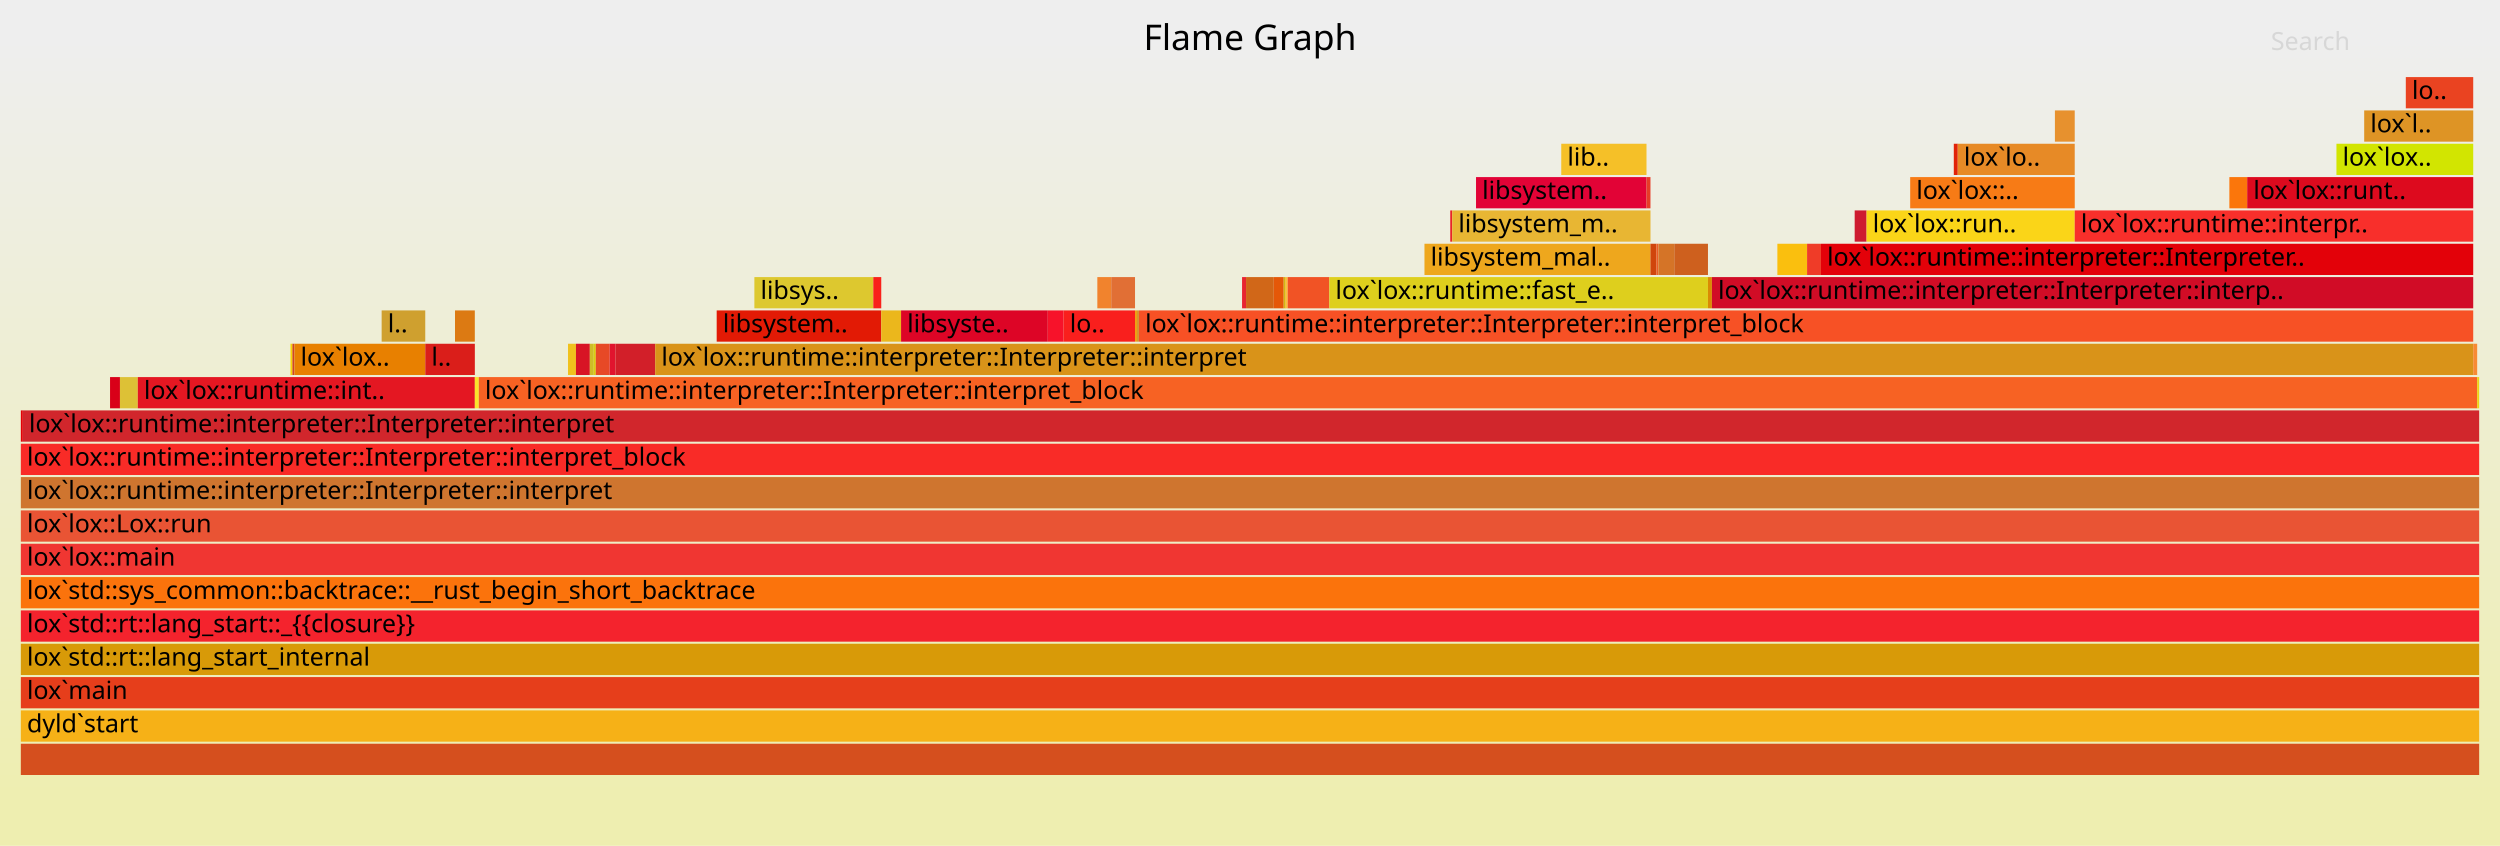
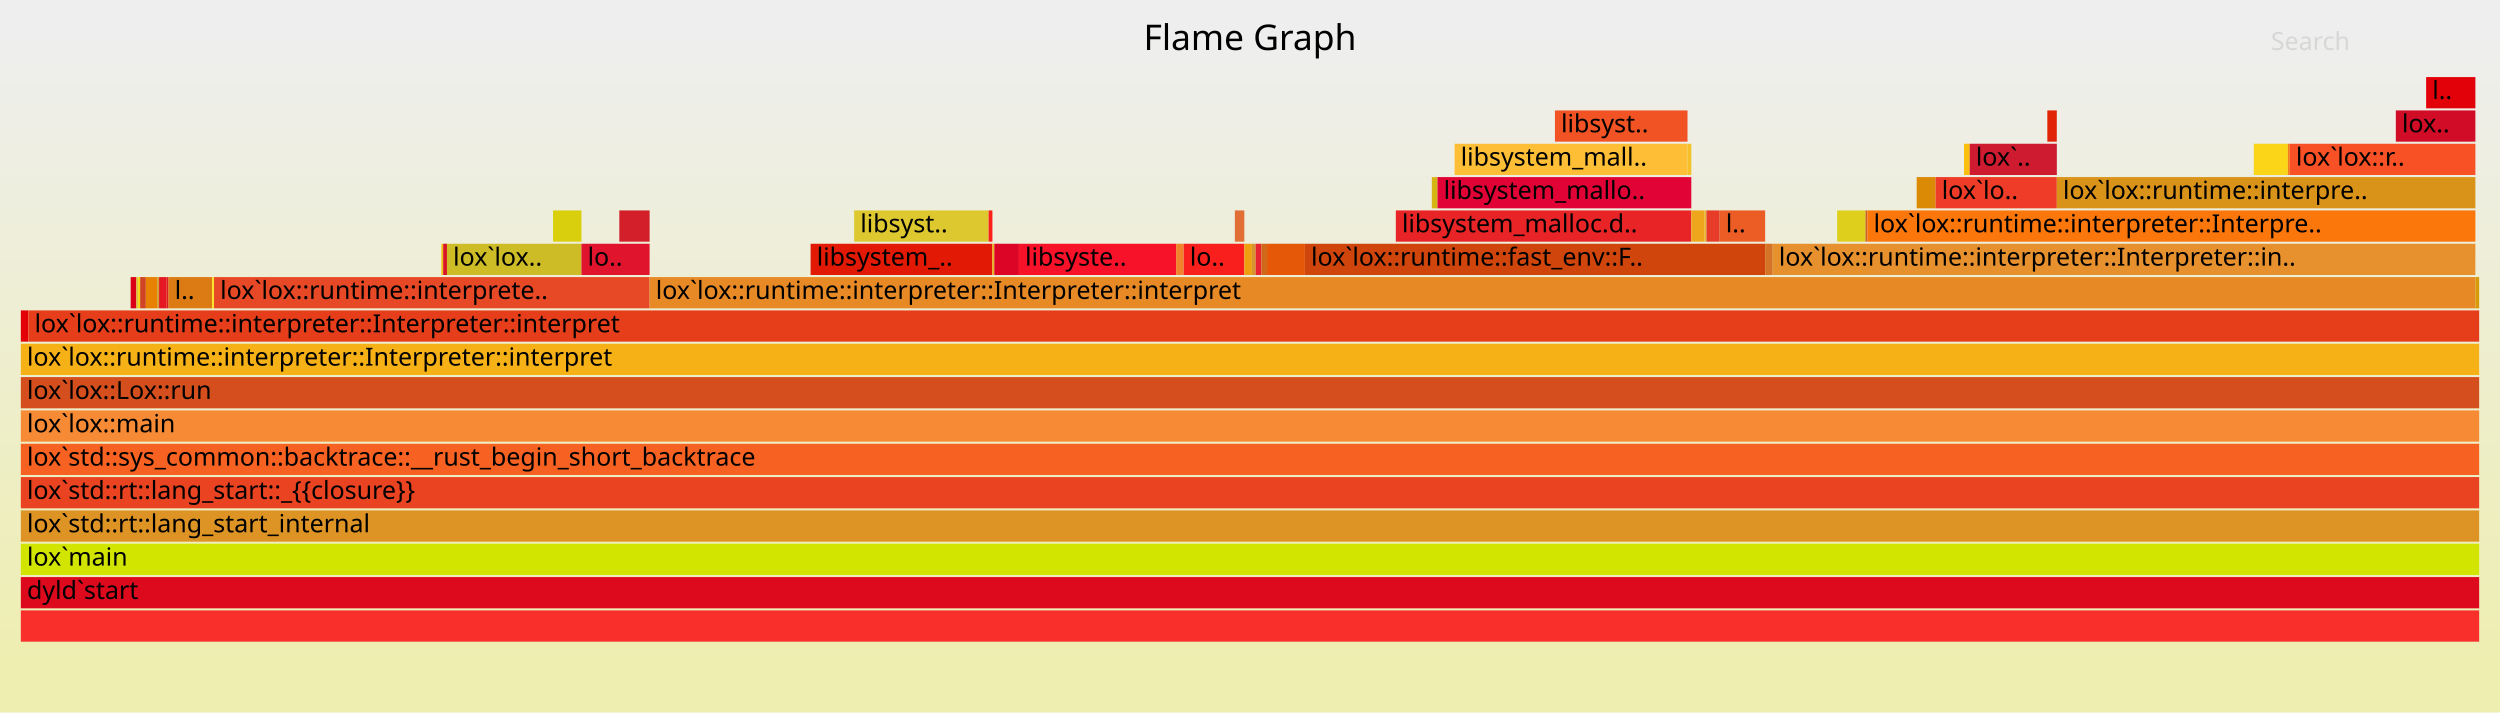
- <svg xmlns="http://www.w3.org/2000/svg" xmlns:ns1="http://github.com/jonhoo/inferno" version="1.1" width="1200" height="406" viewBox="0 0 1200 406">
+ <svg xmlns="http://www.w3.org/2000/svg" xmlns:ns1="http://github.com/jonhoo/inferno" version="1.1" width="1200" height="342" viewBox="0 0 1200 342">
  <defs>
    <linearGradient id="background" y1="0" y2="1" x1="0" x2="0">
      <stop stop-color="#eeeeee" offset="5%" />
      <stop stop-color="#eeeeb0" offset="95%" />
    </linearGradient>
  </defs>
  <style type="text/css">
text { font-family:"Verdana"; font-size:12px; fill:rgb(0,0,0); }
#title { text-anchor:middle; font-size:17px; }
#search { opacity:0.1; cursor:pointer; }
#search:hover, #search.show { opacity:1; }
#subtitle { text-anchor:middle; font-color:rgb(160,160,160); }
#unzoom { cursor:pointer; }
#frames &gt; *:hover { stroke:black; stroke-width:0.5; cursor:pointer; }
.hide { display:none; }
.parent { opacity:0.5; }
</style>
-   <rect x="0" y="0" width="100%" height="406" fill="url(#background)" />
+   <rect x="0" y="0" width="100%" height="342" fill="url(#background)" />
  <text id="title" x="50%" y="24.00">Flame Graph</text>
-   <text id="details" x="10" y="389.00"> </text>
+   <text id="details" x="10" y="325.00"> </text>
  <text id="unzoom" class="hide" x="10" y="24.00">Reset Zoom</text>
  <text id="search" x="1090" y="24.00">Search</text>
-   <text id="matched" x="1090" y="389.00"> </text>
-   <svg id="frames" x="10" width="1180" total_samples="1240">
-     <g>
-       <rect x="0%" y="197" width="0.081%" height="15" fill="rgb(227,0,7)" ns1:x="0" ns1:w="1" />
-       <text x="0.25%" y="207.50" />
-     </g>
-     <g>
-       <rect x="3.629%" y="181" width="0.403%" height="15" fill="rgb(217,0,24)" ns1:x="45" ns1:w="5" />
-       <text x="3.879%" y="191.50" />
-     </g>
-     <g>
-       <rect x="4.032%" y="181" width="0.726%" height="15" fill="rgb(221,193,54)" ns1:x="50" ns1:w="9" />
-       <text x="4.282%" y="191.50" />
-     </g>
-     <g>
-       <rect x="10.968%" y="165" width="0.081%" height="15" fill="rgb(248,212,6)" ns1:x="136" ns1:w="1" />
-       <text x="11.218%" y="175.50" />
-     </g>
-     <g>
-       <rect x="11.048%" y="165" width="0.081%" height="15" fill="rgb(208,68,35)" ns1:x="137" ns1:w="1" />
-       <text x="11.298%" y="175.50" />
-     </g>
-     <g>
-       <rect x="11.129%" y="165" width="5.323%" height="15" fill="rgb(232,128,0)" ns1:x="138" ns1:w="66" />
-       <text x="11.379%" y="175.50">lox`lox..</text>
-     </g>
-     <g>
-       <rect x="14.677%" y="149" width="1.774%" height="15" fill="rgb(207,160,47)" ns1:x="182" ns1:w="22" />
-       <text x="14.927%" y="159.50">l..</text>
-     </g>
-     <g>
-       <rect x="4.758%" y="181" width="13.71%" height="15" fill="rgb(228,23,34)" ns1:x="59" ns1:w="170" />
-       <text x="5.008%" y="191.50">lox`lox::runtime::int..</text>
-     </g>
-     <g>
-       <rect x="16.452%" y="165" width="2.016%" height="15" fill="rgb(218,30,26)" ns1:x="204" ns1:w="25" />
-       <text x="16.702%" y="175.50">l..</text>
-     </g>
-     <g>
-       <rect x="17.661%" y="149" width="0.806%" height="15" fill="rgb(220,122,19)" ns1:x="219" ns1:w="10" />
-       <text x="17.911%" y="159.50" />
-     </g>
-     <g>
-       <rect x="18.468%" y="181" width="0.161%" height="15" fill="rgb(250,228,42)" ns1:x="229" ns1:w="2" />
-       <text x="18.718%" y="191.50" />
-     </g>
-     <g>
-       <rect x="22.258%" y="165" width="0.323%" height="15" fill="rgb(240,193,28)" ns1:x="276" ns1:w="4" />
-       <text x="22.508%" y="175.50" />
-     </g>
-     <g>
-       <rect x="22.581%" y="165" width="0.565%" height="15" fill="rgb(216,20,37)" ns1:x="280" ns1:w="7" />
-       <text x="22.831%" y="175.50" />
-     </g>
-     <g>
-       <rect x="23.145%" y="165" width="0.161%" height="15" fill="rgb(206,188,39)" ns1:x="287" ns1:w="2" />
-       <text x="23.395%" y="175.50" />
-     </g>
-     <g>
-       <rect x="23.306%" y="165" width="0.081%" height="15" fill="rgb(217,207,13)" ns1:x="289" ns1:w="1" />
-       <text x="23.556%" y="175.50" />
-     </g>
-     <g>
-       <rect x="23.387%" y="165" width="0.565%" height="15" fill="rgb(231,73,38)" ns1:x="290" ns1:w="7" />
-       <text x="23.637%" y="175.50" />
-     </g>
-     <g>
-       <rect x="23.952%" y="165" width="0.242%" height="15" fill="rgb(225,20,46)" ns1:x="297" ns1:w="3" />
-       <text x="24.202%" y="175.50" />
-     </g>
-     <g>
-       <rect x="24.194%" y="165" width="1.613%" height="15" fill="rgb(210,31,41)" ns1:x="300" ns1:w="20" />
-       <text x="24.444%" y="175.50" />
-     </g>
-     <g>
-       <rect x="29.839%" y="133" width="4.839%" height="15" fill="rgb(221,200,47)" ns1:x="370" ns1:w="60" />
-       <text x="30.089%" y="143.50">libsys..</text>
-     </g>
-     <g>
-       <rect x="28.306%" y="149" width="6.694%" height="15" fill="rgb(226,26,5)" ns1:x="351" ns1:w="83" />
-       <text x="28.556%" y="159.50">libsystem..</text>
-     </g>
-     <g>
-       <rect x="34.677%" y="133" width="0.323%" height="15" fill="rgb(249,33,26)" ns1:x="430" ns1:w="4" />
-       <text x="34.927%" y="143.50" />
-     </g>
-     <g>
-       <rect x="35%" y="149" width="0.806%" height="15" fill="rgb(235,183,28)" ns1:x="434" ns1:w="10" />
-       <text x="35.25%" y="159.50" />
-     </g>
-     <g>
-       <rect x="35.806%" y="149" width="5.968%" height="15" fill="rgb(221,5,38)" ns1:x="444" ns1:w="74" />
-       <text x="36.056%" y="159.50">libsyste..</text>
-     </g>
-     <g>
-       <rect x="41.774%" y="149" width="0.645%" height="15" fill="rgb(247,18,42)" ns1:x="518" ns1:w="8" />
-       <text x="42.024%" y="159.50" />
-     </g>
-     <g>
-       <rect x="43.79%" y="133" width="0.565%" height="15" fill="rgb(241,131,45)" ns1:x="543" ns1:w="7" />
-       <text x="44.04%" y="143.50" />
-     </g>
-     <g>
-       <rect x="42.419%" y="149" width="2.903%" height="15" fill="rgb(249,31,29)" ns1:x="526" ns1:w="36" />
-       <text x="42.669%" y="159.50">lo..</text>
-     </g>
-     <g>
-       <rect x="44.355%" y="133" width="0.968%" height="15" fill="rgb(225,111,53)" ns1:x="550" ns1:w="12" />
-       <text x="44.605%" y="143.50" />
-     </g>
-     <g>
-       <rect x="45.323%" y="149" width="0.081%" height="15" fill="rgb(238,160,17)" ns1:x="562" ns1:w="1" />
-       <text x="45.573%" y="159.50" />
-     </g>
-     <g>
-       <rect x="45.403%" y="149" width="0.081%" height="15" fill="rgb(214,148,48)" ns1:x="563" ns1:w="1" />
-       <text x="45.653%" y="159.50" />
-     </g>
-     <g>
-       <rect x="49.677%" y="133" width="0.161%" height="15" fill="rgb(232,36,49)" ns1:x="616" ns1:w="2" />
-       <text x="49.927%" y="143.50" />
-     </g>
-     <g>
-       <rect x="49.839%" y="133" width="1.129%" height="15" fill="rgb(209,103,24)" ns1:x="618" ns1:w="14" />
-       <text x="50.089%" y="143.50" />
-     </g>
-     <g>
-       <rect x="50.968%" y="133" width="0.403%" height="15" fill="rgb(229,88,8)" ns1:x="632" ns1:w="5" />
-       <text x="51.218%" y="143.50" />
-     </g>
-     <g>
-       <rect x="51.371%" y="133" width="0.081%" height="15" fill="rgb(213,181,19)" ns1:x="637" ns1:w="1" />
-       <text x="51.621%" y="143.50" />
-     </g>
-     <g>
-       <rect x="51.452%" y="133" width="0.081%" height="15" fill="rgb(254,191,54)" ns1:x="638" ns1:w="1" />
-       <text x="51.702%" y="143.50" />
-     </g>
-     <g>
-       <rect x="51.532%" y="133" width="1.694%" height="15" fill="rgb(241,83,37)" ns1:x="639" ns1:w="21" />
-       <text x="51.782%" y="143.50" />
-     </g>
-     <g>
-       <rect x="58.145%" y="101" width="0.081%" height="15" fill="rgb(233,36,39)" ns1:x="721" ns1:w="1" />
-       <text x="58.395%" y="111.50" />
-     </g>
-     <g>
-       <rect x="59.194%" y="85" width="6.936%" height="15" fill="rgb(226,3,54)" ns1:x="734" ns1:w="86" />
-       <text x="59.444%" y="95.50">libsystem..</text>
-     </g>
-     <g>
-       <rect x="62.661%" y="69" width="3.468%" height="15" fill="rgb(245,192,40)" ns1:x="777" ns1:w="43" />
-       <text x="62.911%" y="79.50">lib..</text>
-     </g>
-     <g>
-       <rect x="57.097%" y="117" width="9.194%" height="15" fill="rgb(238,167,29)" ns1:x="708" ns1:w="114" />
-       <text x="57.347%" y="127.50">libsystem_mal..</text>
-     </g>
-     <g>
-       <rect x="58.226%" y="101" width="8.065%" height="15" fill="rgb(232,182,51)" ns1:x="722" ns1:w="100" />
-       <text x="58.476%" y="111.50">libsystem_m..</text>
-     </g>
-     <g>
-       <rect x="66.129%" y="85" width="0.161%" height="15" fill="rgb(231,60,39)" ns1:x="820" ns1:w="2" />
-       <text x="66.379%" y="95.50" />
-     </g>
-     <g>
-       <rect x="66.29%" y="117" width="0.242%" height="15" fill="rgb(208,69,12)" ns1:x="822" ns1:w="3" />
-       <text x="66.54%" y="127.50" />
-     </g>
-     <g>
-       <rect x="66.532%" y="117" width="0.081%" height="15" fill="rgb(235,93,37)" ns1:x="825" ns1:w="1" />
-       <text x="66.782%" y="127.50" />
-     </g>
-     <g>
-       <rect x="66.613%" y="117" width="0.645%" height="15" fill="rgb(213,116,39)" ns1:x="826" ns1:w="8" />
-       <text x="66.863%" y="127.50" />
-     </g>
-     <g>
-       <rect x="53.226%" y="133" width="15.403%" height="15" fill="rgb(222,207,29)" ns1:x="660" ns1:w="191" />
-       <text x="53.476%" y="143.50">lox`lox::runtime::fast_e..</text>
-     </g>
-     <g>
-       <rect x="67.258%" y="117" width="1.371%" height="15" fill="rgb(206,96,30)" ns1:x="834" ns1:w="17" />
-       <text x="67.508%" y="127.50" />
-     </g>
-     <g>
-       <rect x="68.629%" y="133" width="0.161%" height="15" fill="rgb(218,138,4)" ns1:x="851" ns1:w="2" />
-       <text x="68.879%" y="143.50" />
-     </g>
-     <g>
-       <rect x="71.452%" y="117" width="1.21%" height="15" fill="rgb(250,191,14)" ns1:x="886" ns1:w="15" />
-       <text x="71.702%" y="127.50" />
-     </g>
-     <g>
-       <rect x="72.661%" y="117" width="0.565%" height="15" fill="rgb(239,60,40)" ns1:x="901" ns1:w="7" />
-       <text x="72.911%" y="127.50" />
-     </g>
-     <g>
-       <rect x="74.597%" y="101" width="0.484%" height="15" fill="rgb(206,27,48)" ns1:x="925" ns1:w="6" />
-       <text x="74.847%" y="111.50" />
-     </g>
-     <g>
-       <rect x="78.629%" y="69" width="0.161%" height="15" fill="rgb(225,35,8)" ns1:x="975" ns1:w="2" />
-       <text x="78.879%" y="79.50" />
-     </g>
-     <g>
-       <rect x="75.081%" y="101" width="8.468%" height="15" fill="rgb(250,213,24)" ns1:x="931" ns1:w="105" />
-       <text x="75.331%" y="111.50">lox`lox::run..</text>
-     </g>
-     <g>
-       <rect x="76.855%" y="85" width="6.694%" height="15" fill="rgb(247,123,22)" ns1:x="953" ns1:w="83" />
-       <text x="77.105%" y="95.50">lox`lox::..</text>
-     </g>
-     <g>
-       <rect x="78.79%" y="69" width="4.758%" height="15" fill="rgb(231,138,38)" ns1:x="977" ns1:w="59" />
-       <text x="79.04%" y="79.50">lox`lo..</text>
-     </g>
-     <g>
-       <rect x="82.742%" y="53" width="0.806%" height="15" fill="rgb(231,145,46)" ns1:x="1026" ns1:w="10" />
-       <text x="82.992%" y="63.50" />
-     </g>
-     <g>
-       <rect x="89.839%" y="85" width="0.726%" height="15" fill="rgb(251,118,11)" ns1:x="1114" ns1:w="9" />
-       <text x="90.089%" y="95.50" />
-     </g>
-     <g>
-       <rect x="25.806%" y="165" width="73.952%" height="15" fill="rgb(217,147,25)" ns1:x="320" ns1:w="917" />
-       <text x="26.056%" y="175.50">lox`lox::runtime::interpreter::Interpreter::interpret</text>
-     </g>
-     <g>
-       <rect x="45.484%" y="149" width="54.274%" height="15" fill="rgb(247,81,37)" ns1:x="564" ns1:w="673" />
-       <text x="45.734%" y="159.50">lox`lox::runtime::interpreter::Interpreter::interpret_block</text>
-     </g>
-     <g>
-       <rect x="68.79%" y="133" width="30.968%" height="15" fill="rgb(209,12,38)" ns1:x="853" ns1:w="384" />
-       <text x="69.04%" y="143.50">lox`lox::runtime::interpreter::Interpreter::interp..</text>
-     </g>
-     <g>
-       <rect x="73.226%" y="117" width="26.532%" height="15" fill="rgb(227,1,9)" ns1:x="908" ns1:w="329" />
-       <text x="73.476%" y="127.50">lox`lox::runtime::interpreter::Interpreter..</text>
-     </g>
-     <g>
-       <rect x="83.548%" y="101" width="16.21%" height="15" fill="rgb(248,47,43)" ns1:x="1036" ns1:w="201" />
-       <text x="83.798%" y="111.50">lox`lox::runtime::interpr..</text>
-     </g>
-     <g>
-       <rect x="90.564%" y="85" width="9.194%" height="15" fill="rgb(221,10,30)" ns1:x="1123" ns1:w="114" />
-       <text x="90.814%" y="95.50">lox`lox::runt..</text>
-     </g>
-     <g>
-       <rect x="94.194%" y="69" width="5.564%" height="15" fill="rgb(210,229,1)" ns1:x="1168" ns1:w="69" />
-       <text x="94.444%" y="79.50">lox`lox..</text>
-     </g>
-     <g>
-       <rect x="95.323%" y="53" width="4.436%" height="15" fill="rgb(222,148,37)" ns1:x="1182" ns1:w="55" />
-       <text x="95.573%" y="63.50">lox`l..</text>
-     </g>
-     <g>
-       <rect x="97.016%" y="37" width="2.742%" height="15" fill="rgb(234,67,33)" ns1:x="1203" ns1:w="34" />
-       <text x="97.266%" y="47.50">lo..</text>
-     </g>
-     <g>
-       <rect x="18.629%" y="181" width="81.29%" height="15" fill="rgb(247,98,35)" ns1:x="231" ns1:w="1008" />
-       <text x="18.879%" y="191.50">lox`lox::runtime::interpreter::Interpreter::interpret_block</text>
-     </g>
-     <g>
-       <rect x="99.758%" y="165" width="0.161%" height="15" fill="rgb(247,138,52)" ns1:x="1237" ns1:w="2" />
-       <text x="100.008%" y="175.50" />
-     </g>
-     <g>
-       <rect x="0%" y="357" width="100%" height="15" fill="rgb(213,79,30)" ns1:x="0" ns1:w="1240" />
-       <text x="0.25%" y="367.50" />
-     </g>
-     <g>
-       <rect x="0%" y="341" width="100%" height="15" fill="rgb(246,177,23)" ns1:x="0" ns1:w="1240" />
-       <text x="0.25%" y="351.50">dyld`start</text>
-     </g>
-     <g>
-       <rect x="0%" y="325" width="100%" height="15" fill="rgb(230,62,27)" ns1:x="0" ns1:w="1240" />
-       <text x="0.25%" y="335.50">lox`main</text>
-     </g>
-     <g>
-       <rect x="0%" y="309" width="100%" height="15" fill="rgb(216,154,8)" ns1:x="0" ns1:w="1240" />
-       <text x="0.25%" y="319.50">lox`std::rt::lang_start_internal</text>
-     </g>
-     <g>
-       <rect x="0%" y="293" width="100%" height="15" fill="rgb(244,35,45)" ns1:x="0" ns1:w="1240" />
-       <text x="0.25%" y="303.50">lox`std::rt::lang_start::_{{closure}}</text>
-     </g>
-     <g>
-       <rect x="0%" y="277" width="100%" height="15" fill="rgb(251,115,12)" ns1:x="0" ns1:w="1240" />
-       <text x="0.25%" y="287.50">lox`std::sys_common::backtrace::__rust_begin_short_backtrace</text>
-     </g>
-     <g>
-       <rect x="0%" y="261" width="100%" height="15" fill="rgb(240,54,50)" ns1:x="0" ns1:w="1240" />
-       <text x="0.25%" y="271.50">lox`lox::main</text>
-     </g>
-     <g>
-       <rect x="0%" y="245" width="100%" height="15" fill="rgb(233,84,52)" ns1:x="0" ns1:w="1240" />
-       <text x="0.25%" y="255.50">lox`lox::Lox::run</text>
-     </g>
-     <g>
-       <rect x="0%" y="229" width="100%" height="15" fill="rgb(207,117,47)" ns1:x="0" ns1:w="1240" />
-       <text x="0.25%" y="239.50">lox`lox::runtime::interpreter::Interpreter::interpret</text>
-     </g>
-     <g>
-       <rect x="0%" y="213" width="100%" height="15" fill="rgb(249,43,39)" ns1:x="0" ns1:w="1240" />
-       <text x="0.25%" y="223.50">lox`lox::runtime::interpreter::Interpreter::interpret_block</text>
-     </g>
-     <g>
-       <rect x="0.081%" y="197" width="99.919%" height="15" fill="rgb(209,38,44)" ns1:x="1" ns1:w="1239" />
-       <text x="0.331%" y="207.50">lox`lox::runtime::interpreter::Interpreter::interpret</text>
-     </g>
-     <g>
-       <rect x="99.919%" y="181" width="0.081%" height="15" fill="rgb(236,212,23)" ns1:x="1239" ns1:w="1" />
-       <text x="100.169%" y="191.50" />
+   <text id="matched" x="1090" y="325.00"> </text>
+   <svg id="frames" x="10" width="1180" total_samples="1298">
+     <g>
+       <rect x="0%" y="149" width="0.308%" height="15" fill="rgb(227,0,7)" ns1:x="0" ns1:w="4" />
+       <text x="0.25%" y="159.50" />
+     </g>
+     <g>
+       <rect x="4.468%" y="133" width="0.231%" height="15" fill="rgb(217,0,24)" ns1:x="58" ns1:w="3" />
+       <text x="4.718%" y="143.50" />
+     </g>
+     <g>
+       <rect x="4.699%" y="133" width="0.077%" height="15" fill="rgb(221,193,54)" ns1:x="61" ns1:w="1" />
+       <text x="4.949%" y="143.50" />
+     </g>
+     <g>
+       <rect x="4.777%" y="133" width="0.077%" height="15" fill="rgb(248,212,6)" ns1:x="62" ns1:w="1" />
+       <text x="5.027%" y="143.50" />
+     </g>
+     <g>
+       <rect x="4.854%" y="133" width="0.231%" height="15" fill="rgb(208,68,35)" ns1:x="63" ns1:w="3" />
+       <text x="5.104%" y="143.50" />
+     </g>
+     <g>
+       <rect x="5.085%" y="133" width="0.462%" height="15" fill="rgb(232,128,0)" ns1:x="66" ns1:w="6" />
+       <text x="5.335%" y="143.50" />
+     </g>
+     <g>
+       <rect x="5.547%" y="133" width="0.077%" height="15" fill="rgb(207,160,47)" ns1:x="72" ns1:w="1" />
+       <text x="5.797%" y="143.50" />
+     </g>
+     <g>
+       <rect x="5.624%" y="133" width="0.308%" height="15" fill="rgb(228,23,34)" ns1:x="73" ns1:w="4" />
+       <text x="5.874%" y="143.50" />
+     </g>
+     <g>
+       <rect x="5.932%" y="133" width="0.077%" height="15" fill="rgb(218,30,26)" ns1:x="77" ns1:w="1" />
+       <text x="6.182%" y="143.50" />
+     </g>
+     <g>
+       <rect x="6.009%" y="133" width="1.772%" height="15" fill="rgb(220,122,19)" ns1:x="78" ns1:w="23" />
+       <text x="6.259%" y="143.50">l..</text>
+     </g>
+     <g>
+       <rect x="7.781%" y="133" width="0.077%" height="15" fill="rgb(250,228,42)" ns1:x="101" ns1:w="1" />
+       <text x="8.031%" y="143.50" />
+     </g>
+     <g>
+       <rect x="17.103%" y="117" width="0.077%" height="15" fill="rgb(240,193,28)" ns1:x="222" ns1:w="1" />
+       <text x="17.353%" y="127.50" />
+     </g>
+     <g>
+       <rect x="17.18%" y="117" width="0.154%" height="15" fill="rgb(216,20,37)" ns1:x="223" ns1:w="2" />
+       <text x="17.43%" y="127.50" />
+     </g>
+     <g>
+       <rect x="17.334%" y="117" width="5.47%" height="15" fill="rgb(206,188,39)" ns1:x="225" ns1:w="71" />
+       <text x="17.584%" y="127.50">lox`lox..</text>
+     </g>
+     <g>
+       <rect x="21.649%" y="101" width="1.156%" height="15" fill="rgb(217,207,13)" ns1:x="281" ns1:w="15" />
+       <text x="21.899%" y="111.50" />
+     </g>
+     <g>
+       <rect x="7.858%" y="133" width="17.72%" height="15" fill="rgb(231,73,38)" ns1:x="102" ns1:w="230" />
+       <text x="8.108%" y="143.50">lox`lox::runtime::interprete..</text>
+     </g>
+     <g>
+       <rect x="22.804%" y="117" width="2.773%" height="15" fill="rgb(225,20,46)" ns1:x="296" ns1:w="36" />
+       <text x="23.054%" y="127.50">lo..</text>
+     </g>
+     <g>
+       <rect x="24.345%" y="101" width="1.233%" height="15" fill="rgb(210,31,41)" ns1:x="316" ns1:w="16" />
+       <text x="24.595%" y="111.50" />
+     </g>
+     <g>
+       <rect x="33.898%" y="101" width="5.47%" height="15" fill="rgb(221,200,47)" ns1:x="440" ns1:w="71" />
+       <text x="34.148%" y="111.50">libsyst..</text>
+     </g>
+     <g>
+       <rect x="32.126%" y="117" width="7.396%" height="15" fill="rgb(226,26,5)" ns1:x="417" ns1:w="96" />
+       <text x="32.376%" y="127.50">libsystem_..</text>
+     </g>
+     <g>
+       <rect x="39.368%" y="101" width="0.154%" height="15" fill="rgb(249,33,26)" ns1:x="511" ns1:w="2" />
+       <text x="39.618%" y="111.50" />
+     </g>
+     <g>
+       <rect x="39.522%" y="117" width="0.077%" height="15" fill="rgb(235,183,28)" ns1:x="513" ns1:w="1" />
+       <text x="39.772%" y="127.50" />
+     </g>
+     <g>
+       <rect x="39.599%" y="117" width="1.002%" height="15" fill="rgb(221,5,38)" ns1:x="514" ns1:w="13" />
+       <text x="39.849%" y="127.50" />
+     </g>
+     <g>
+       <rect x="40.601%" y="117" width="6.394%" height="15" fill="rgb(247,18,42)" ns1:x="527" ns1:w="83" />
+       <text x="40.851%" y="127.50">libsyste..</text>
+     </g>
+     <g>
+       <rect x="46.995%" y="117" width="0.308%" height="15" fill="rgb(241,131,45)" ns1:x="610" ns1:w="4" />
+       <text x="47.245%" y="127.50" />
+     </g>
+     <g>
+       <rect x="47.303%" y="117" width="2.465%" height="15" fill="rgb(249,31,29)" ns1:x="614" ns1:w="32" />
+       <text x="47.553%" y="127.50">lo..</text>
+     </g>
+     <g>
+       <rect x="49.384%" y="101" width="0.385%" height="15" fill="rgb(225,111,53)" ns1:x="641" ns1:w="5" />
+       <text x="49.634%" y="111.50" />
+     </g>
+     <g>
+       <rect x="49.769%" y="117" width="0.308%" height="15" fill="rgb(238,160,17)" ns1:x="646" ns1:w="4" />
+       <text x="50.019%" y="127.50" />
+     </g>
+     <g>
+       <rect x="50.077%" y="117" width="0.154%" height="15" fill="rgb(214,148,48)" ns1:x="650" ns1:w="2" />
+       <text x="50.327%" y="127.50" />
+     </g>
+     <g>
+       <rect x="50.231%" y="117" width="0.231%" height="15" fill="rgb(232,36,49)" ns1:x="652" ns1:w="3" />
+       <text x="50.481%" y="127.50" />
+     </g>
+     <g>
+       <rect x="50.462%" y="117" width="0.231%" height="15" fill="rgb(209,103,24)" ns1:x="655" ns1:w="3" />
+       <text x="50.712%" y="127.50" />
+     </g>
+     <g>
+       <rect x="50.693%" y="117" width="1.541%" height="15" fill="rgb(229,88,8)" ns1:x="658" ns1:w="20" />
+       <text x="50.943%" y="127.50" />
+     </g>
+     <g>
+       <rect x="57.396%" y="85" width="0.231%" height="15" fill="rgb(213,181,19)" ns1:x="745" ns1:w="3" />
+       <text x="57.646%" y="95.50" />
+     </g>
+     <g>
+       <rect x="58.321%" y="69" width="9.476%" height="15" fill="rgb(254,191,54)" ns1:x="757" ns1:w="123" />
+       <text x="58.571%" y="79.50">libsystem_mall..</text>
+     </g>
+     <g>
+       <rect x="62.404%" y="53" width="5.393%" height="15" fill="rgb(241,83,37)" ns1:x="810" ns1:w="70" />
+       <text x="62.654%" y="63.50">libsyst..</text>
+     </g>
+     <g>
+       <rect x="55.932%" y="101" width="12.018%" height="15" fill="rgb(233,36,39)" ns1:x="726" ns1:w="156" />
+       <text x="56.182%" y="111.50">libsystem_malloc.d..</text>
+     </g>
+     <g>
+       <rect x="57.627%" y="85" width="10.324%" height="15" fill="rgb(226,3,54)" ns1:x="748" ns1:w="134" />
+       <text x="57.877%" y="95.50">libsystem_mallo..</text>
+     </g>
+     <g>
+       <rect x="67.797%" y="69" width="0.154%" height="15" fill="rgb(245,192,40)" ns1:x="880" ns1:w="2" />
+       <text x="68.047%" y="79.50" />
+     </g>
+     <g>
+       <rect x="67.951%" y="101" width="0.539%" height="15" fill="rgb(238,167,29)" ns1:x="882" ns1:w="7" />
+       <text x="68.201%" y="111.50" />
+     </g>
+     <g>
+       <rect x="68.49%" y="101" width="0.077%" height="15" fill="rgb(232,182,51)" ns1:x="889" ns1:w="1" />
+       <text x="68.74%" y="111.50" />
+     </g>
+     <g>
+       <rect x="68.567%" y="101" width="0.539%" height="15" fill="rgb(231,60,39)" ns1:x="890" ns1:w="7" />
+       <text x="68.817%" y="111.50" />
+     </g>
+     <g>
+       <rect x="52.234%" y="117" width="18.721%" height="15" fill="rgb(208,69,12)" ns1:x="678" ns1:w="243" />
+       <text x="52.484%" y="127.50">lox`lox::runtime::fast_env::F..</text>
+     </g>
+     <g>
+       <rect x="69.106%" y="101" width="1.849%" height="15" fill="rgb(235,93,37)" ns1:x="897" ns1:w="24" />
+       <text x="69.356%" y="111.50">l..</text>
+     </g>
+     <g>
+       <rect x="70.955%" y="117" width="0.308%" height="15" fill="rgb(213,116,39)" ns1:x="921" ns1:w="4" />
+       <text x="71.205%" y="127.50" />
+     </g>
+     <g>
+       <rect x="73.883%" y="101" width="1.156%" height="15" fill="rgb(222,207,29)" ns1:x="959" ns1:w="15" />
+       <text x="74.133%" y="111.50" />
+     </g>
+     <g>
+       <rect x="75.038%" y="101" width="0.077%" height="15" fill="rgb(206,96,30)" ns1:x="974" ns1:w="1" />
+       <text x="75.288%" y="111.50" />
+     </g>
+     <g>
+       <rect x="77.119%" y="85" width="0.77%" height="15" fill="rgb(218,138,4)" ns1:x="1001" ns1:w="10" />
+       <text x="77.369%" y="95.50" />
+     </g>
+     <g>
+       <rect x="79.045%" y="69" width="0.231%" height="15" fill="rgb(250,191,14)" ns1:x="1026" ns1:w="3" />
+       <text x="79.295%" y="79.50" />
+     </g>
+     <g>
+       <rect x="77.889%" y="85" width="4.931%" height="15" fill="rgb(239,60,40)" ns1:x="1011" ns1:w="64" />
+       <text x="78.139%" y="95.50">lox`lo..</text>
+     </g>
+     <g>
+       <rect x="79.276%" y="69" width="3.544%" height="15" fill="rgb(206,27,48)" ns1:x="1029" ns1:w="46" />
+       <text x="79.526%" y="79.50">lox`..</text>
+     </g>
+     <g>
+       <rect x="82.434%" y="53" width="0.385%" height="15" fill="rgb(225,35,8)" ns1:x="1070" ns1:w="5" />
+       <text x="82.684%" y="63.50" />
+     </g>
+     <g>
+       <rect x="90.832%" y="69" width="1.387%" height="15" fill="rgb(250,213,24)" ns1:x="1179" ns1:w="18" />
+       <text x="91.082%" y="79.50" />
+     </g>
+     <g>
+       <rect x="92.219%" y="69" width="0.077%" height="15" fill="rgb(247,123,22)" ns1:x="1197" ns1:w="1" />
+       <text x="92.469%" y="79.50" />
+     </g>
+     <g>
+       <rect x="25.578%" y="133" width="74.268%" height="15" fill="rgb(231,138,38)" ns1:x="332" ns1:w="964" />
+       <text x="25.828%" y="143.50">lox`lox::runtime::interpreter::Interpreter::interpret</text>
+     </g>
+     <g>
+       <rect x="71.263%" y="117" width="28.582%" height="15" fill="rgb(231,145,46)" ns1:x="925" ns1:w="371" />
+       <text x="71.513%" y="127.50">lox`lox::runtime::interpreter::Interpreter::in..</text>
+     </g>
+     <g>
+       <rect x="75.116%" y="101" width="24.73%" height="15" fill="rgb(251,118,11)" ns1:x="975" ns1:w="321" />
+       <text x="75.366%" y="111.50">lox`lox::runtime::interpreter::Interpre..</text>
+     </g>
+     <g>
+       <rect x="82.82%" y="85" width="17.026%" height="15" fill="rgb(217,147,25)" ns1:x="1075" ns1:w="221" />
+       <text x="83.07%" y="95.50">lox`lox::runtime::interpre..</text>
+     </g>
+     <g>
+       <rect x="92.296%" y="69" width="7.55%" height="15" fill="rgb(247,81,37)" ns1:x="1198" ns1:w="98" />
+       <text x="92.546%" y="79.50">lox`lox::r..</text>
+     </g>
+     <g>
+       <rect x="96.61%" y="53" width="3.236%" height="15" fill="rgb(209,12,38)" ns1:x="1254" ns1:w="42" />
+       <text x="96.86%" y="63.50">lox..</text>
+     </g>
+     <g>
+       <rect x="97.843%" y="37" width="2.003%" height="15" fill="rgb(227,1,9)" ns1:x="1270" ns1:w="26" />
+       <text x="98.093%" y="47.50">l..</text>
+     </g>
+     <g>
+       <rect x="0%" y="293" width="100%" height="15" fill="rgb(248,47,43)" ns1:x="0" ns1:w="1298" />
+       <text x="0.25%" y="303.50" />
+     </g>
+     <g>
+       <rect x="0%" y="277" width="100%" height="15" fill="rgb(221,10,30)" ns1:x="0" ns1:w="1298" />
+       <text x="0.25%" y="287.50">dyld`start</text>
+     </g>
+     <g>
+       <rect x="0%" y="261" width="100%" height="15" fill="rgb(210,229,1)" ns1:x="0" ns1:w="1298" />
+       <text x="0.25%" y="271.50">lox`main</text>
+     </g>
+     <g>
+       <rect x="0%" y="245" width="100%" height="15" fill="rgb(222,148,37)" ns1:x="0" ns1:w="1298" />
+       <text x="0.25%" y="255.50">lox`std::rt::lang_start_internal</text>
+     </g>
+     <g>
+       <rect x="0%" y="229" width="100%" height="15" fill="rgb(234,67,33)" ns1:x="0" ns1:w="1298" />
+       <text x="0.25%" y="239.50">lox`std::rt::lang_start::_{{closure}}</text>
+     </g>
+     <g>
+       <rect x="0%" y="213" width="100%" height="15" fill="rgb(247,98,35)" ns1:x="0" ns1:w="1298" />
+       <text x="0.25%" y="223.50">lox`std::sys_common::backtrace::__rust_begin_short_backtrace</text>
+     </g>
+     <g>
+       <rect x="0%" y="197" width="100%" height="15" fill="rgb(247,138,52)" ns1:x="0" ns1:w="1298" />
+       <text x="0.25%" y="207.50">lox`lox::main</text>
+     </g>
+     <g>
+       <rect x="0%" y="181" width="100%" height="15" fill="rgb(213,79,30)" ns1:x="0" ns1:w="1298" />
+       <text x="0.25%" y="191.50">lox`lox::Lox::run</text>
+     </g>
+     <g>
+       <rect x="0%" y="165" width="100%" height="15" fill="rgb(246,177,23)" ns1:x="0" ns1:w="1298" />
+       <text x="0.25%" y="175.50">lox`lox::runtime::interpreter::Interpreter::interpret</text>
+     </g>
+     <g>
+       <rect x="0.308%" y="149" width="99.692%" height="15" fill="rgb(230,62,27)" ns1:x="4" ns1:w="1294" />
+       <text x="0.558%" y="159.50">lox`lox::runtime::interpreter::Interpreter::interpret</text>
+     </g>
+     <g>
+       <rect x="99.846%" y="133" width="0.154%" height="15" fill="rgb(216,154,8)" ns1:x="1296" ns1:w="2" />
+       <text x="100.096%" y="143.50" />
    </g>
  </svg>
</svg>
